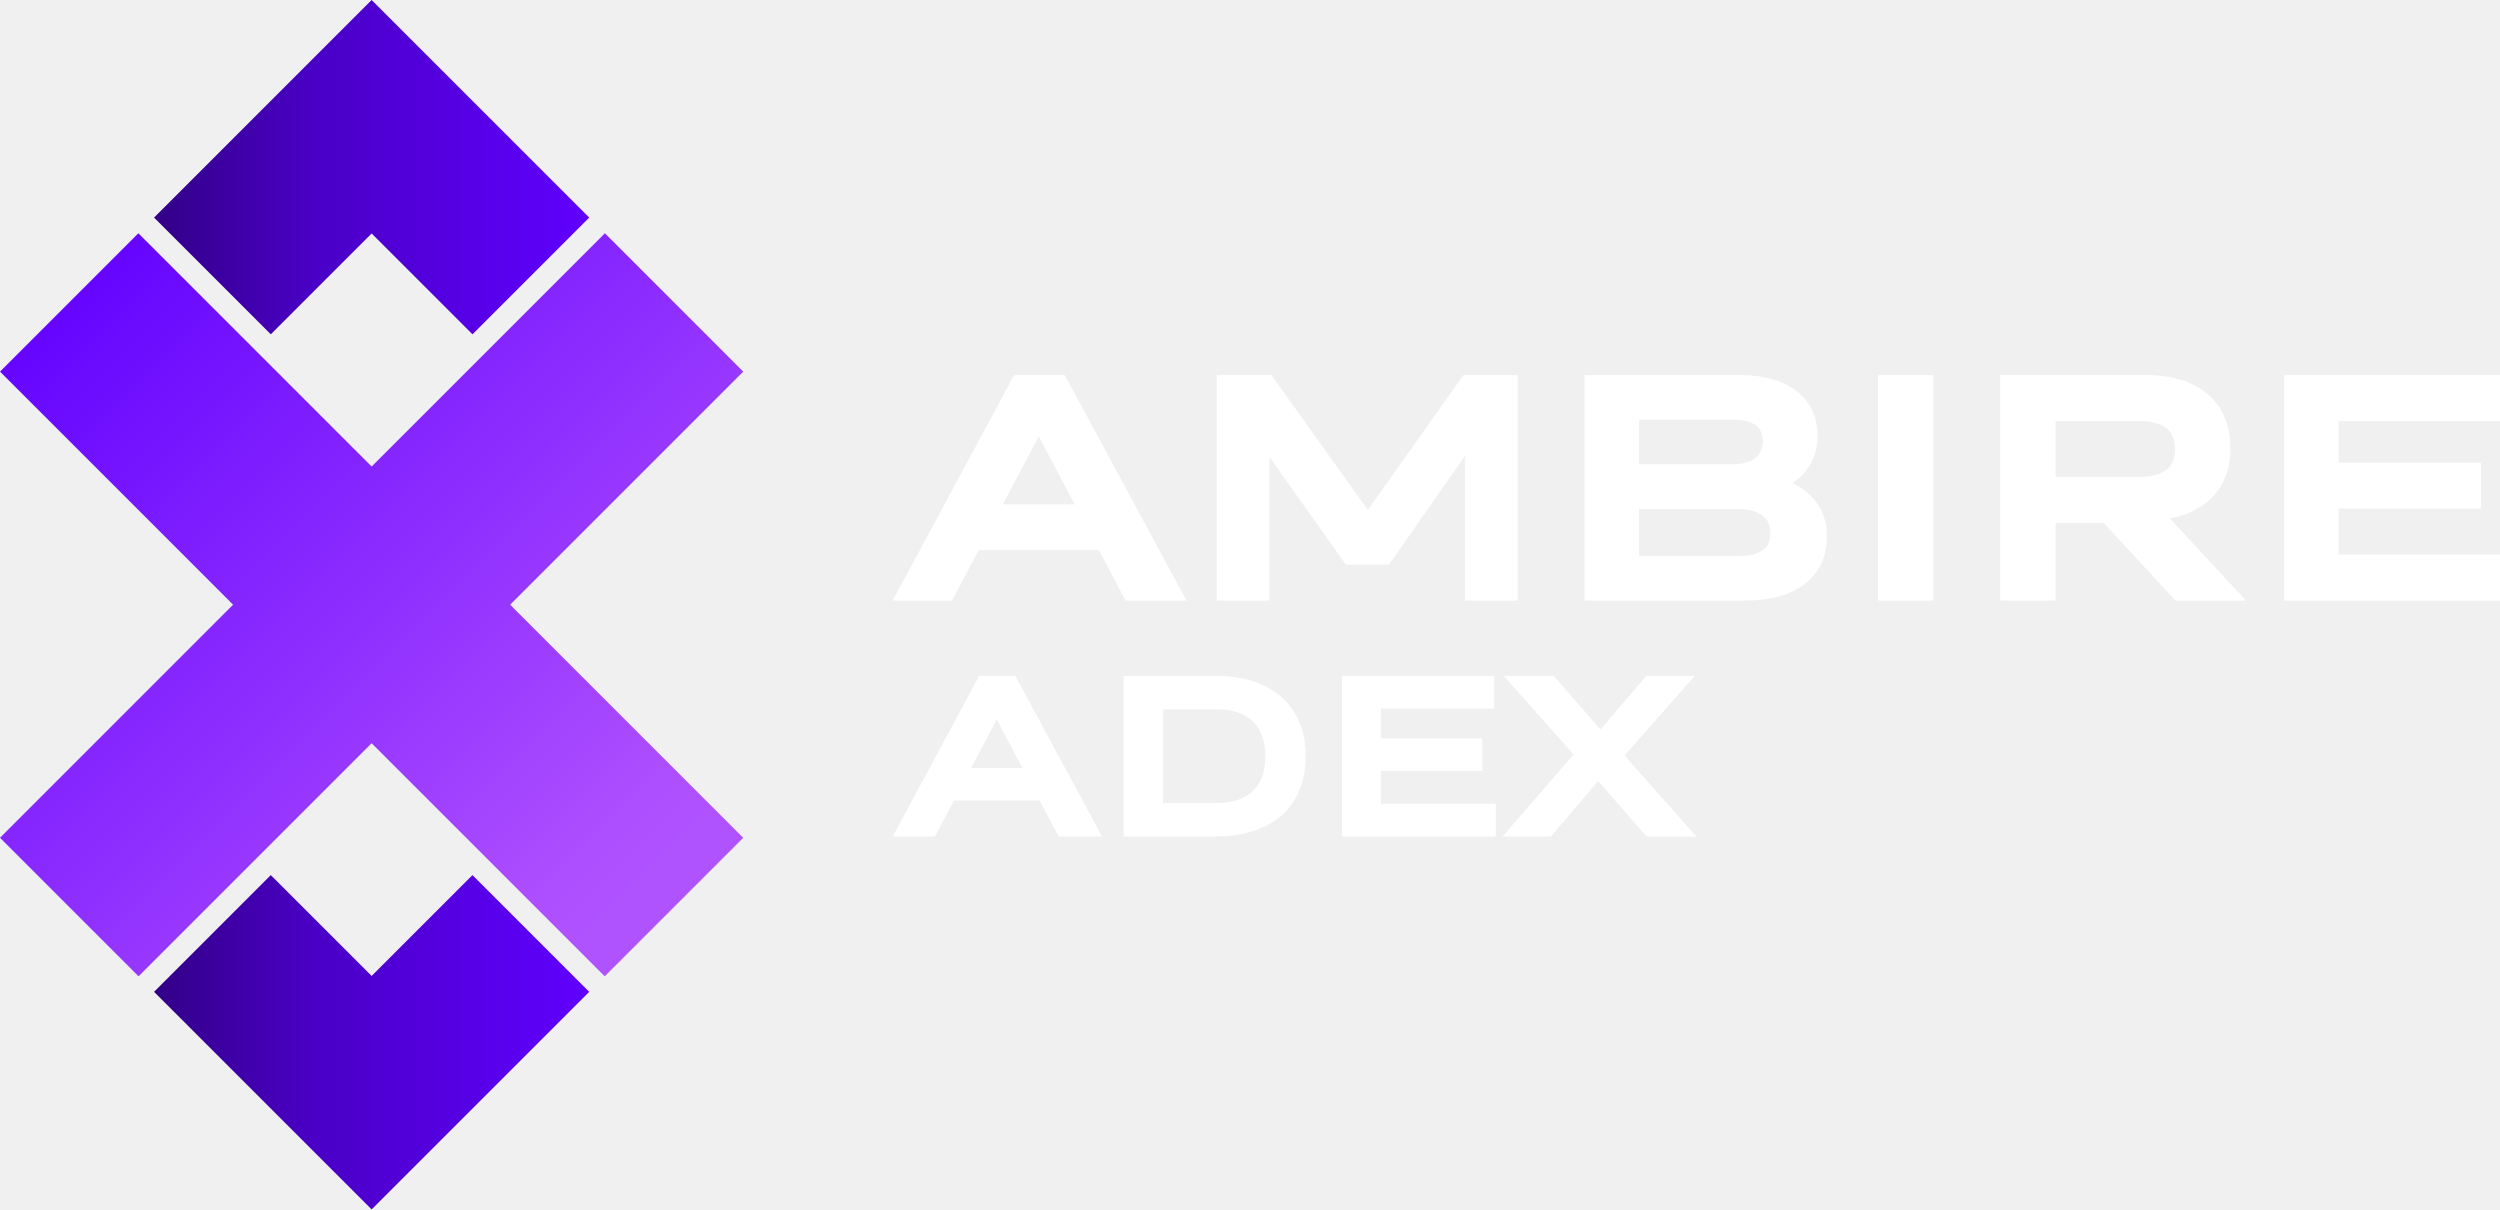
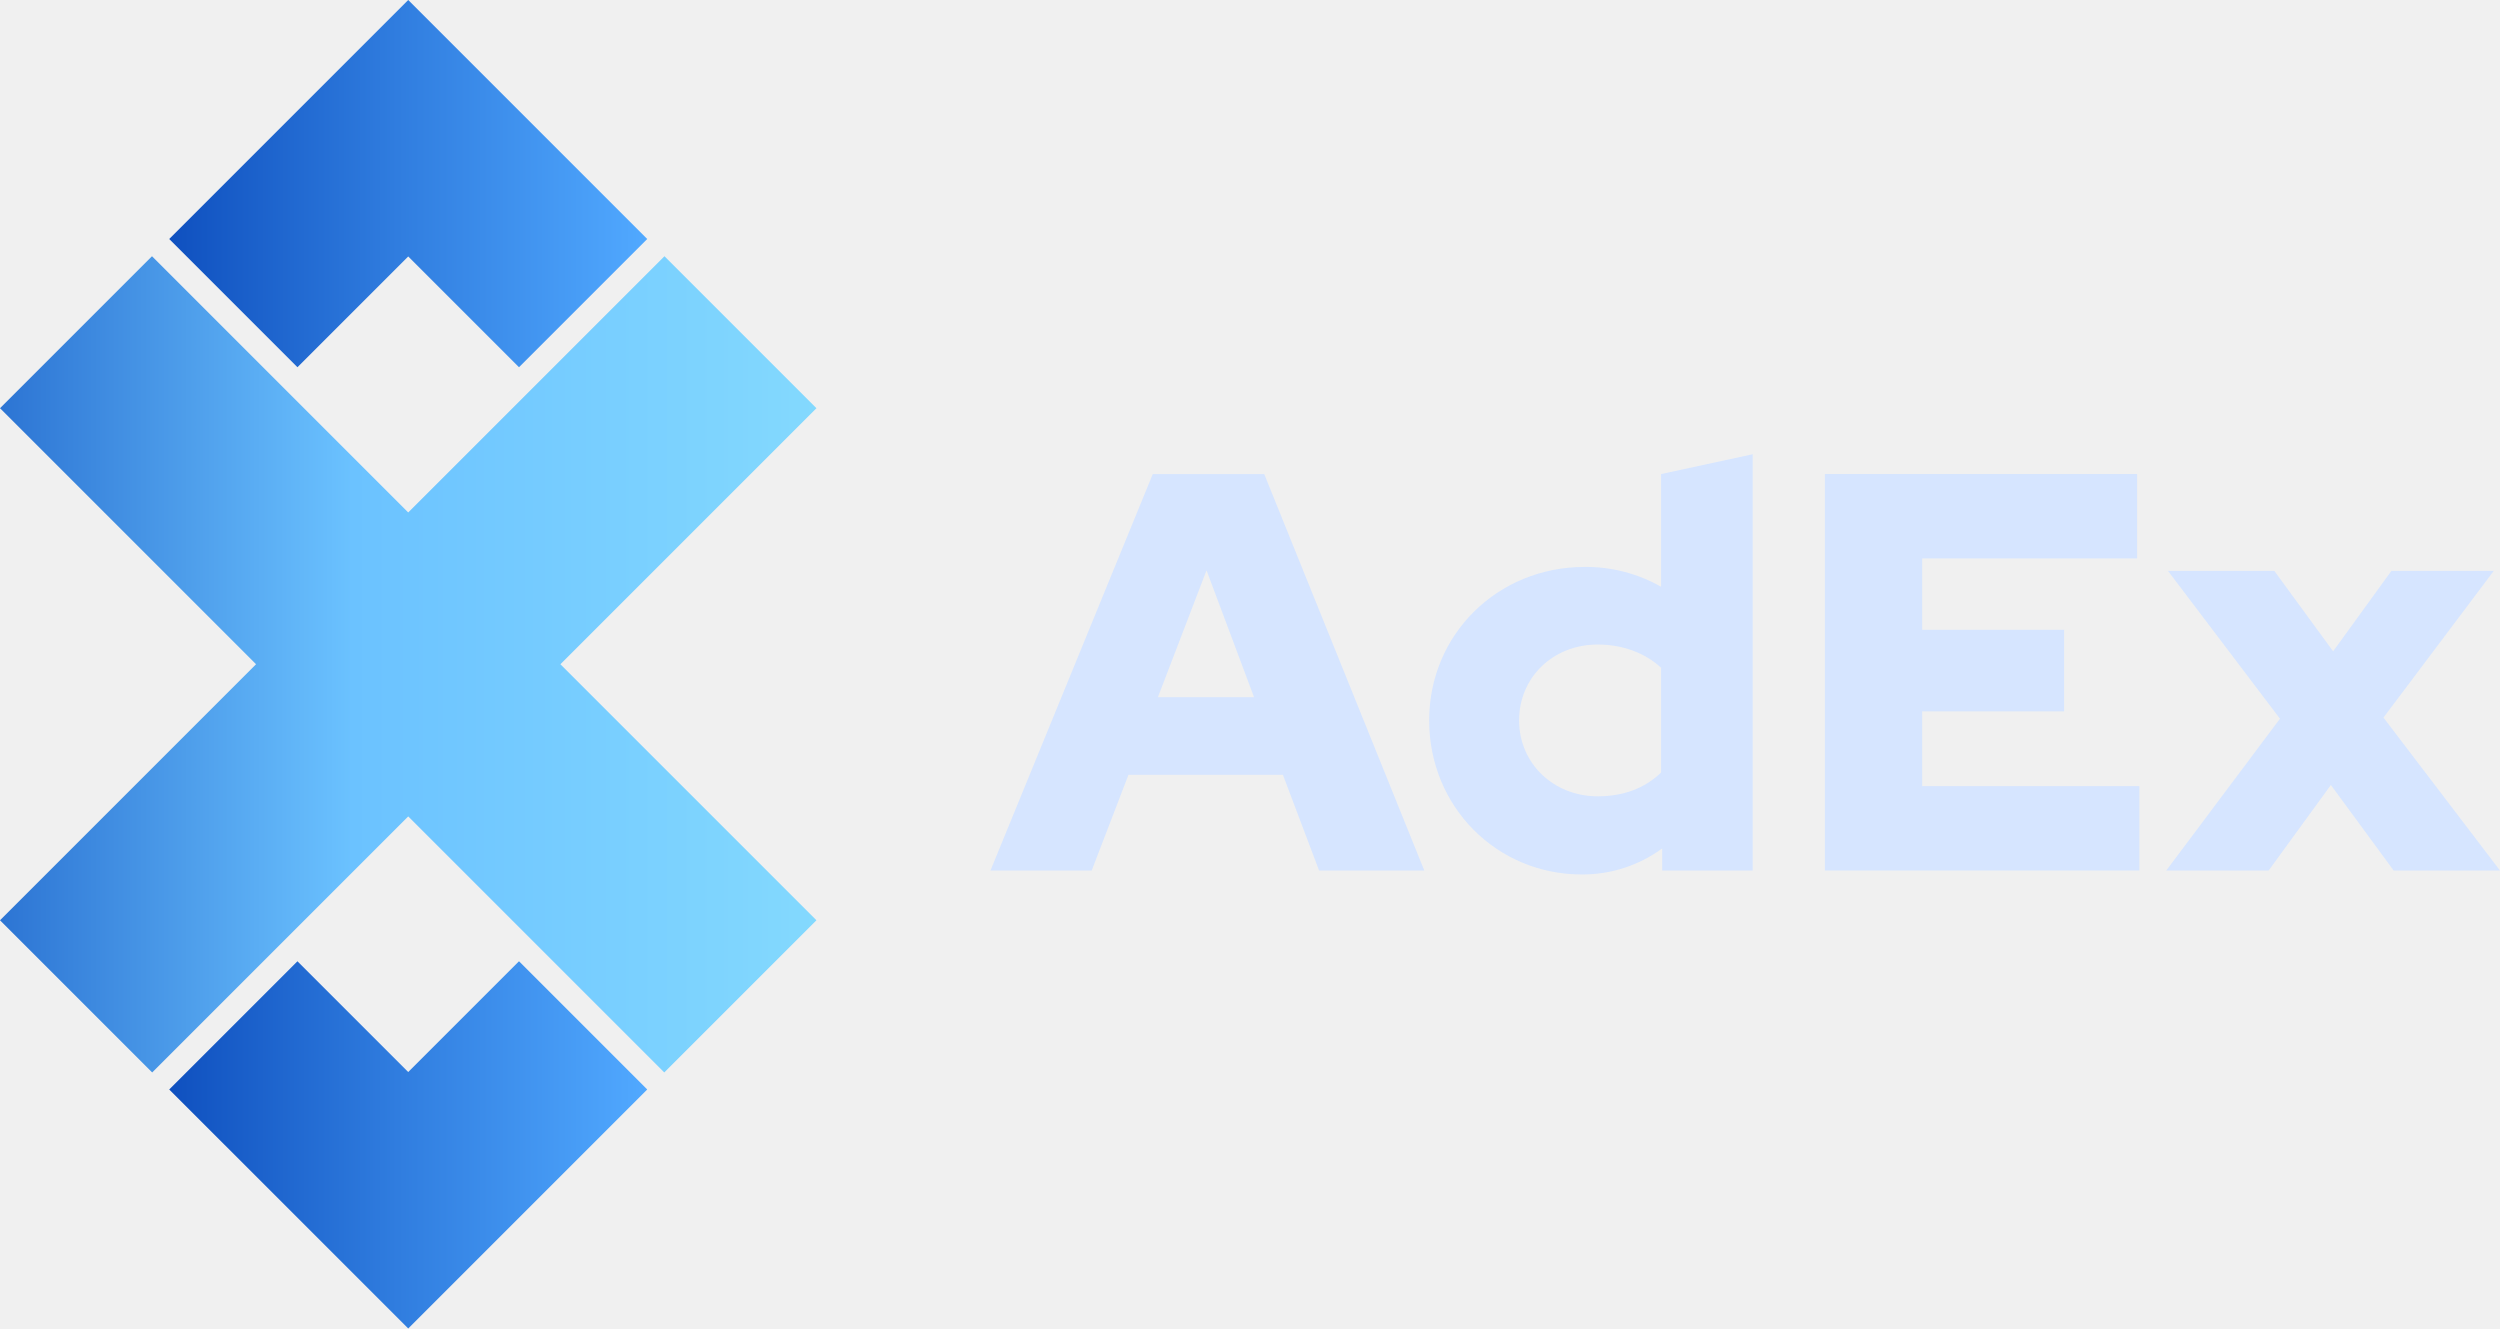
- <svg xmlns="http://www.w3.org/2000/svg" xml:space="preserve" width="112.596mm" height="54.47mm" version="1.1" style="shape-rendering:geometricPrecision; text-rendering:geometricPrecision; image-rendering:optimizeQuality; fill-rule:evenodd; clip-rule:evenodd" viewBox="0 0 11736.43 5677.61">
+ <svg xmlns="http://www.w3.org/2000/svg" width="1752.999" height="931.537" viewBox="0 0 1752.999 931.537">
  <defs>
-     <style type="text/css">
-    
-     .fil0 {fill:white}
-     .fil2 {fill:url(#id0)}
-     .fil1 {fill:url(#id1)}
-    
-   </style>
-     <linearGradient id="id0" gradientUnits="objectBoundingBox" x1="100%" y1="50%" x2="4.44089e-14%" y2="50%">
-       <stop offset="0" style="stop-opacity:1; stop-color:#6000FF" />
-       <stop offset="0.651" style="stop-opacity:1; stop-color:#4900C3" />
-       <stop offset="1" style="stop-opacity:1; stop-color:#320086" />
+     <linearGradient id="linear-gradient" x1="1.2" y1="0.5" x2="-0.2" y2="0.5" gradientUnits="objectBoundingBox">
+       <stop offset="0" stop-color="#8ce1fe" />
+       <stop offset="0.549" stop-color="#6bc2ff" />
+       <stop offset="1" stop-color="#0f50bf" />
    </linearGradient>
-     <linearGradient id="id1" gradientUnits="userSpaceOnUse" x1="2998.71" y1="6475.81" x2="-1034.11" y2="2443.99">
-       <stop offset="0" style="stop-opacity:1; stop-color:#AE60FF" />
-       <stop offset="0.322" style="stop-opacity:1; stop-color:#AF50FF" />
-       <stop offset="1" style="stop-opacity:1; stop-color:#6000FF" />
+     <linearGradient id="linear-gradient-2" x1="1" y1="0.5" x2="0" y2="0.5" gradientUnits="objectBoundingBox">
+       <stop offset="0" stop-color="#51a9ff" />
+       <stop offset="0.522" stop-color="#307ddf" />
+       <stop offset="1" stop-color="#0f50bf" />
    </linearGradient>
  </defs>
-   <g id="Layer_x0020_1">
-     <g id="_2583655753520">
-       <path class="fil0" d="M5283.98 2819.45l-124.82 -236.82 -564.61 0 -124.79 236.82 -278.97 0c189.97,-352.85 379.91,-705.73 570.08,-1058.49l237.65 0 571.59 1058.49 -286.13 0zm-407.21 -771l-169.4 319.49 337.73 0 -168.33 -319.49zm835.62 771l0 -1058.49 256.76 0 452.51 633 448.44 -633 255.33 0 0 1058.49 -247.33 0 0 -680.19 -357.12 511.45 -202.63 0 -358.67 -505.62 0 674.37 -247.3 0zm2481.14 0l-754.73 0 0 -1058.49 733.47 0c109.13,0 198.17,26.04 260.58,74.12 64.39,49.62 99.91,121.37 99.91,211.2 0,59.31 -17.14,114.3 -51.4,160 -17.71,23.62 -39.91,44.55 -66.58,62.08 39.59,18.63 72.46,42.88 98.08,72.07 41.81,47.62 63.86,107.5 63.86,176.69 0,95.59 -36.08,172.14 -104.67,224.92 -65.21,50.15 -159.17,77.41 -278.51,77.41zm50.53 -821.93c-23.13,-18.16 -59.29,-27.54 -107.25,-27.54l-442.19 0 0 209.35 443.61 0c44.17,0 80.03,-10.51 103.88,-30.19 21.26,-17.54 33.41,-43.7 33.41,-77.33 0,-33.17 -10.84,-58.11 -31.46,-74.3zm30.95 423.21c-26.52,-20.53 -67.37,-30.98 -119.76,-30.98l-460.63 0 0 220.7 464.88 0c54.02,0 92.98,-10.01 117.65,-28.79 22.71,-17.29 33.82,-43.99 33.82,-78.72 0,-36.73 -12.71,-64.2 -35.96,-82.21zm541.32 398.72l0 -1058.49 260.08 0 0 1058.49 -260.08 0zm573.44 0l0 -1058.49 686.67 0c123.99,0 221.07,31.73 288.25,89.69 69.82,60.24 106.27,147.28 106.27,255.2 0,97.71 -32.63,178.5 -94.21,237.06 -47.31,45.01 -111.31,76.15 -190.22,90.94l358.05 385.59 -332.13 0 -336.11 -364.46 -226.49 0 0 364.46 -260.07 0zm782.51 -808.26c-27.39,-22.55 -70.38,-34.12 -128.46,-34.12l-393.99 0 0 261.82 393.99 0c57.02,0 100.12,-11.74 127.95,-34.43 25.67,-20.93 39.12,-53.09 39.12,-95.77 0,-43.76 -13.01,-76.46 -38.61,-97.5zm551.06 808.26l0 -1058.49 1013.11 0 0 216.12 -757.28 0 0 195.16 667.95 0 0 214.68 -667.95 0 0 216.44 757.28 0 0 216.09 -1013.11 0z" />
-       <path class="fil0" d="M5134.45 3927l-164.65 0 -88.94 -168.78 -402.38 0 -88.92 168.78 -198.76 0c135.35,-251.47 270.69,-502.94 406.25,-754.28l169.31 0 407.3 754.28 -39.2 0zm-454.84 -549.48l-120.76 227.75 240.73 0 -119.97 -227.75zm1023.16 549.48l-427.66 0 0 -754.28 427.66 0c134.61,0 240.02,35.09 312.61,98.94 74.76,65.76 114.05,161.07 114.05,279.22 0,117.95 -39.2,212.63 -113.86,277.92 -72.63,63.53 -178.13,98.2 -312.81,98.2zm-242.37 -157l247.42 0c77.48,0 135.44,-19.62 173.68,-55.89 38.96,-36.96 58.59,-92.49 58.59,-163.23 0,-71.34 -19.64,-127.38 -58.65,-164.71 -38.21,-36.64 -96.14,-56.44 -173.61,-56.44l-247.42 0 0 440.28zm1538.32 157l-698.51 0 0 -754.28 714.86 0 0 153.96 -532.6 0 0 139.13 476 0 0 152.94 -476 0 0 154.28 539.66 0 0 153.96 -23.42 0zm503.89 -260.55l-221.96 260.55 -226.6 0 333.35 -384.98 -328.26 -369.3 234.47 0 219.72 251.53 215.86 -251.53 227.25 0 -329.91 374.13 337.07 380.15 -233.26 0 -227.74 -260.55z" />
-     </g>
-     <g id="_2583655752848">
-       <polygon class="fil1" points="-0,3933.03 1094.24,2838.78 0.04,1744.58 649.56,1095.07 1744.58,2190.12 2839.69,1095.07 3489.21,1744.58 2394.96,2838.83 3489.17,3933.03 2838.83,4583.37 1744.62,3489.17 650.38,4583.41 " />
-       <polygon class="fil2" points="723.2,1021.43 1744.62,0 2766.05,1021.43 2218.05,1569.43 1744.62,1096 1271.2,1569.43 " />
-       <polygon class="fil2" points="723.2,4656.19 1744.62,5677.61 2766.05,4656.19 2218.05,4108.18 1744.62,4581.61 1271.2,4108.18 " />
-     </g>
+   <g id="Layer_x0020_1" transform="translate(-3076.28 -3467.17)">
+     <path id="Path_3061" data-name="Path 3061" d="M8953.01,6557.793H9024l25.779-67.118h108.277l25.381,67.118h73.771l-112.242-278h-78.133Zm117.4-121.527,34.107-88.96,33.316,88.96Z" transform="translate(-5182.214 -2480.223)" fill="#d6e5ff" />
+     <path id="_1" data-name="1" d="M11719.325,6454.083h63.459v-291.9l-64.252,13.9v79.032a106.555,106.555,0,0,0-53.545-13.9c-61.078,0-109.068,47.261-109.068,107.625s47.2,108.025,107.088,108.025a94.532,94.532,0,0,0,56.318-18.269Zm-100.344-105.245c0-30.182,23.8-53.216,55.131-53.216,17.449,0,33.314,5.956,44.42,16.283v73.472c-11.5,11.121-26.572,16.68-44.42,16.68C11643.177,6402.057,11618.981,6379.021,11618.981,6348.838Z" transform="translate(-7477.51 -2376.513)" fill="#d6e5ff" />
+     <path id="_2" data-name="2" d="M13903.8,6557.793h220.514v-59.176h-152.3v-52.423h99.543v-57.188h-99.543v-50.041h150.715V6279.79H13903.8Z" transform="translate(-9547.916 -2480.223)" fill="#d6e5ff" />
+     <path id="_3" data-name="3" d="M15929.4,7064.531h71.785l43.631-59.97,44.021,59.97h74.572L16081.7,6957.3l77.338-102.86h-71.785l-40.855,56.394-41.242-56.394H15930.6l78.529,103.654Z" transform="translate(-11334.131 -2986.961)" fill="#d6e5ff" />
+     <path id="Path_3062" data-name="Path 3062" d="M3076.28,5453.082l179.535-179.535-179.528-179.528,106.569-106.568,179.662,179.669,179.676-179.669,106.566,106.568-179.534,179.537,179.529,179.526-106.7,106.7-179.528-179.527-179.535,179.534Z" transform="translate(0 -1340.613)" fill-rule="evenodd" fill="url(#linear-gradient)" />
+     <path id="Path_3063" data-name="Path 3063" d="M4080.31,3634.756,4247.9,3467.17l167.585,167.586-89.909,89.914-77.676-77.677-77.678,77.677Z" transform="translate(-885.373)" fill-rule="evenodd" fill="url(#linear-gradient-2)" />
+     <path id="Path_3064" data-name="Path 3064" d="M4080.31,9260.54,4247.9,9428.129l167.585-167.589-89.909-89.91-77.676,77.676-77.678-77.676Z" transform="translate(-885.373 -5029.422)" fill-rule="evenodd" fill="url(#linear-gradient-2)" />
  </g>
</svg>
